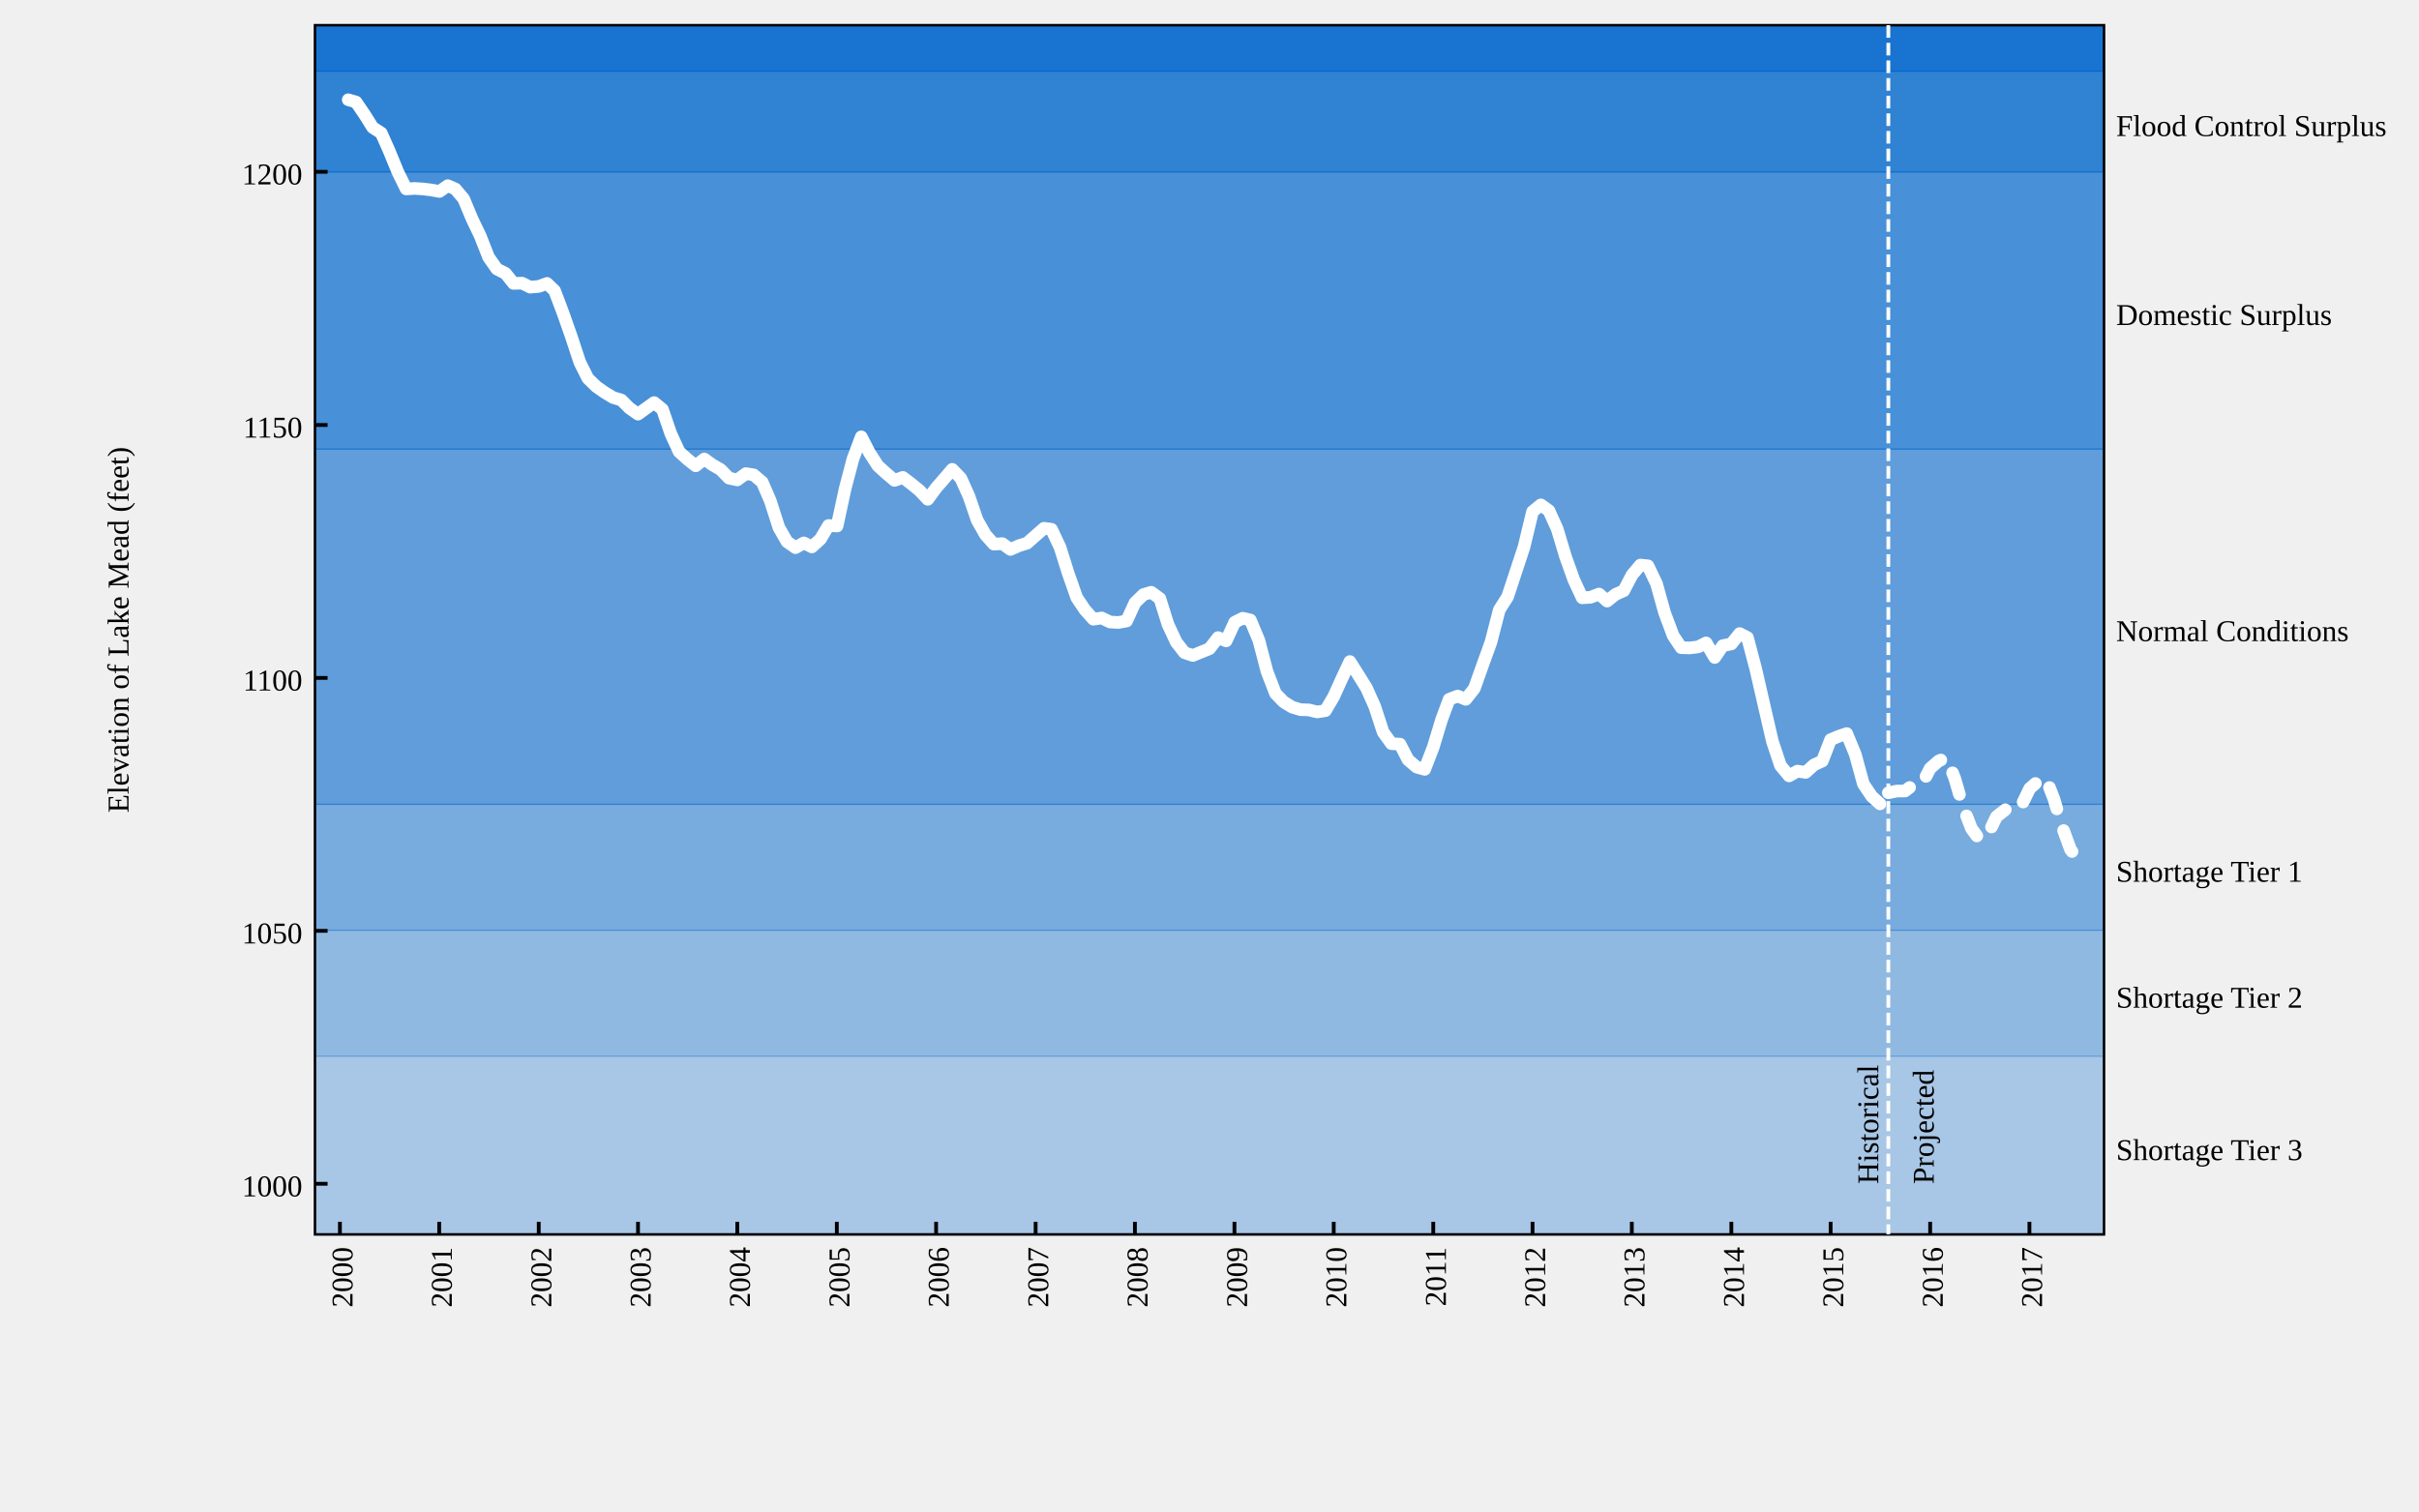
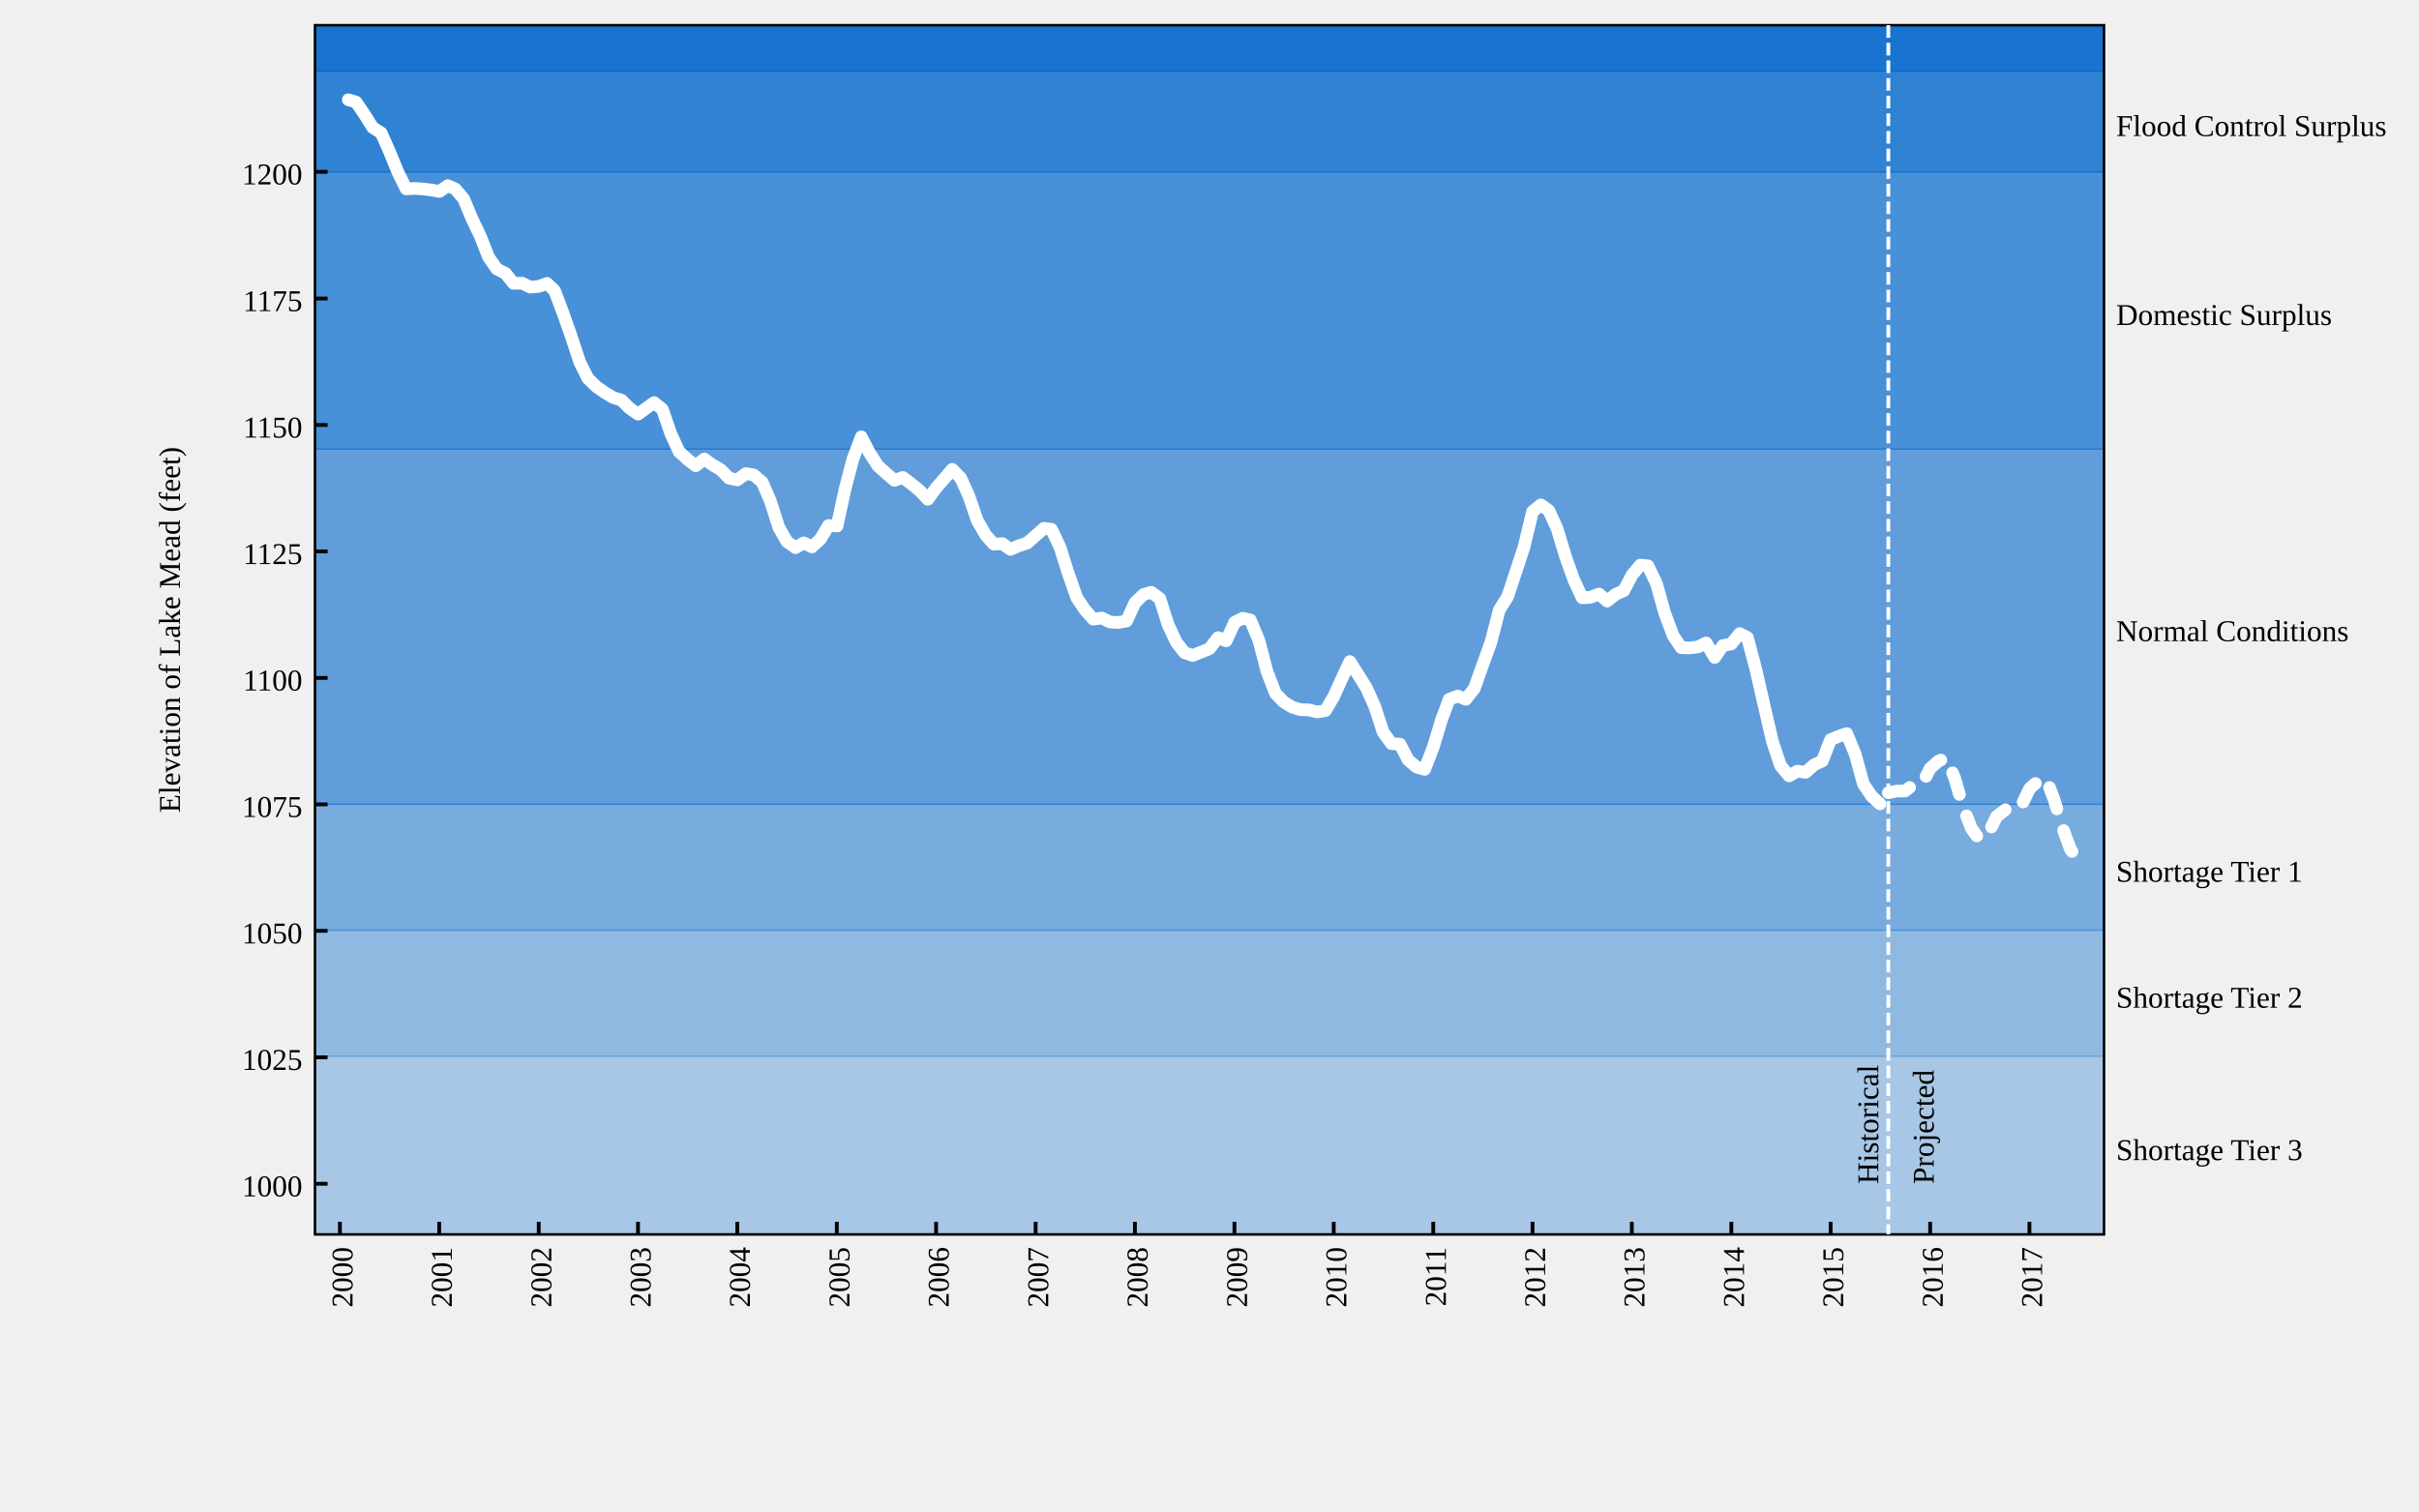
- <svg xmlns="http://www.w3.org/2000/svg" version="1.1" preserveAspectRatio="xMinYMin meet" viewBox="0 0 960 600" id="mead-elev-projected-svg">
+ <svg xmlns="http://www.w3.org/2000/svg" version="1.1" preserveAspectRatio="xMinYMin meet" viewBox="0 0 960 600">
  <rect id="peak" x="125" y="10" width="710" height="18.5" fill="#0066CC" opacity="0.9" class="level-fill" />
  <rect id="flood" x="125" y="28" width="710" height="40.5" fill="#0066CC" opacity="0.8" class="level-fill" />
  <rect id="surplus" x="125" y="68" width="710" height="110.5" fill="#0066CC" opacity="0.7" class="level-fill" />
  <rect id="normal" x="125" y="178" width="710" height="141.5" fill="#0066CC" opacity="0.6" class="level-fill" />
  <rect id="shortage1" x="125" y="319" width="710" height="50.5" fill="#0066CC" opacity="0.5" class="level-fill" />
  <rect id="shortage2" x="125" y="369" width="710" height="50.5" fill="#0066CC" opacity="0.4" class="level-fill" />
  <rect id="shortage3" x="125" y="419" width="710" height="71.5" fill="#0066CC" opacity="0.3" class="level-fill" />
  <g class="hidden" id="condition-markers">
    <text x="835" y="48" dy="0.5em" dx="0.4em" class="small-text">Flood Control Surplus</text>
    <text x="835" y="123" dy="0.5em" dx="0.4em" class="small-text">Domestic Surplus</text>
    <text x="835" y="248.5" dy="0.5em" dx="0.4em" class="small-text">Normal Conditions</text>
    <text x="835" y="344" dy="0.5em" dx="0.4em" class="small-text">Shortage Tier 1</text>
    <text x="835" y="394" dy="0.5em" dx="0.4em" class="small-text">Shortage Tier 2</text>
    <text x="835" y="454.5" dy="0.5em" dx="0.4em" class="small-text">Shortage Tier 3</text>
  </g>
  <g id="axes" class="label">
    <rect id="axis.box" x="125.0" y="10.0" width="710.0" height="480.0" style="fill:none;stroke:black" />
-     <text transform="translate(75.0,250.0)rotate(270)" text-anchor="middle" id="y-label" dy="-2em">Elevation of Lake Mead (feet)</text>
+     <text transform="translate(75.0,250.0)rotate(270)" text-anchor="middle" id="y-label" dy="-0.3em">Elevation of Lake Mead (feet)</text>
    <line x1="134.9" y1="490.0" x2="134.9" y2="485.0" style="stroke:black;stroke-width:1.5" />
    <text transform="translate(139.9,495.0)rotate(270)" text-anchor="end">2000</text>
    <line x1="174.3" y1="490.0" x2="174.3" y2="485.0" style="stroke:black;stroke-width:1.5" />
    <text transform="translate(179.3,495.0)rotate(270)" text-anchor="end">2001</text>
    <line x1="213.8" y1="490.0" x2="213.8" y2="485.0" style="stroke:black;stroke-width:1.5" />
    <text transform="translate(218.8,495.0)rotate(270)" text-anchor="end">2002</text>
    <line x1="253.2" y1="490.0" x2="253.2" y2="485.0" style="stroke:black;stroke-width:1.5" />
    <text transform="translate(258.2,495.0)rotate(270)" text-anchor="end">2003</text>
    <line x1="292.6" y1="490.0" x2="292.6" y2="485.0" style="stroke:black;stroke-width:1.5" />
    <text transform="translate(297.6,495.0)rotate(270)" text-anchor="end">2004</text>
    <line x1="332.1" y1="490.0" x2="332.1" y2="485.0" style="stroke:black;stroke-width:1.5" />
    <text transform="translate(337.1,495.0)rotate(270)" text-anchor="end">2005</text>
    <line x1="371.5" y1="490.0" x2="371.5" y2="485.0" style="stroke:black;stroke-width:1.5" />
    <text transform="translate(376.5,495.0)rotate(270)" text-anchor="end">2006</text>
    <line x1="411.0" y1="490.0" x2="411.0" y2="485.0" style="stroke:black;stroke-width:1.5" />
    <text transform="translate(416.0,495.0)rotate(270)" text-anchor="end">2007</text>
    <line x1="450.4" y1="490.0" x2="450.4" y2="485.0" style="stroke:black;stroke-width:1.5" />
    <text transform="translate(455.4,495.0)rotate(270)" text-anchor="end">2008</text>
    <line x1="489.9" y1="490.0" x2="489.9" y2="485.0" style="stroke:black;stroke-width:1.5" />
    <text transform="translate(494.9,495.0)rotate(270)" text-anchor="end">2009</text>
    <line x1="529.3" y1="490.0" x2="529.3" y2="485.0" style="stroke:black;stroke-width:1.5" />
    <text transform="translate(534.3,495.0)rotate(270)" text-anchor="end">2010</text>
    <line x1="568.8" y1="490.0" x2="568.8" y2="485.0" style="stroke:black;stroke-width:1.5" />
    <text transform="translate(573.8,495.0)rotate(270)" text-anchor="end">2011</text>
    <line x1="608.2" y1="490.0" x2="608.2" y2="485.0" style="stroke:black;stroke-width:1.5" />
    <text transform="translate(613.2,495.0)rotate(270)" text-anchor="end">2012</text>
    <line x1="647.6" y1="490.0" x2="647.6" y2="485.0" style="stroke:black;stroke-width:1.5" />
    <text transform="translate(652.6,495.0)rotate(270)" text-anchor="end">2013</text>
    <line x1="687.1" y1="490.0" x2="687.1" y2="485.0" style="stroke:black;stroke-width:1.5" />
    <text transform="translate(692.1,495.0)rotate(270)" text-anchor="end">2014</text>
    <line x1="726.5" y1="490.0" x2="726.5" y2="485.0" style="stroke:black;stroke-width:1.5" />
    <text transform="translate(731.5,495.0)rotate(270)" text-anchor="end">2015</text>
    <line x1="766.0" y1="490.0" x2="766.0" y2="485.0" style="stroke:black;stroke-width:1.5" />
    <text transform="translate(771.0,495.0)rotate(270)" text-anchor="end">2016</text>
    <line x1="805.4" y1="490.0" x2="805.4" y2="485.0" style="stroke:black;stroke-width:1.5" />
    <text transform="translate(810.4,495.0)rotate(270)" text-anchor="end">2017</text>
    <line x1="125.0" y1="469.9" x2="130.0" y2="469.9" style="stroke:black;stroke-width:1.5" />
    <text transform="translate(120.0,474.9)rotate(0)" text-anchor="end">1000</text>
+     <line x1="125.0" y1="419.7" x2="130.0" y2="419.7" style="stroke:black;stroke-width:1.5" />
+     <text transform="translate(120.0,424.7)rotate(0)" text-anchor="end">1025</text>
    <line x1="125.0" y1="369.5" x2="130.0" y2="369.5" style="stroke:black;stroke-width:1.5" />
    <text transform="translate(120.0,374.5)rotate(0)" text-anchor="end">1050</text>
+     <line x1="125.0" y1="319.3" x2="130.0" y2="319.3" style="stroke:black;stroke-width:1.5" />
+     <text transform="translate(120.0,324.3)rotate(0)" text-anchor="end">1075</text>
    <line x1="125.0" y1="269.1" x2="130.0" y2="269.1" style="stroke:black;stroke-width:1.5" />
    <text transform="translate(120.0,274.1)rotate(0)" text-anchor="end">1100</text>
+     <line x1="125.0" y1="218.9" x2="130.0" y2="218.9" style="stroke:black;stroke-width:1.5" />
+     <text transform="translate(120.0,223.9)rotate(0)" text-anchor="end">1125</text>
    <line x1="125.0" y1="168.7" x2="130.0" y2="168.7" style="stroke:black;stroke-width:1.5" />
    <text transform="translate(120.0,173.7)rotate(0)" text-anchor="end">1150</text>
+     <line x1="125.0" y1="118.5" x2="130.0" y2="118.5" style="stroke:black;stroke-width:1.5" />
+     <text transform="translate(120.0,123.5)rotate(0)" text-anchor="end">1175</text>
    <line x1="125.0" y1="68.2" x2="130.0" y2="68.2" style="stroke:black;stroke-width:1.5" />
    <text transform="translate(120.0,73.2)rotate(0)" text-anchor="end">1200</text>
    <g id="legend" class="label" alignment-baseline="central">
      <text id="date_text" x="155" y="450" dy="-0.6em" dx="0.4em" class="legend"> </text>
      <text id="elev_text" x="155" y="450" dy="0.4em" dx="0.4em" fill="#000000" class="legend"> </text>
      <text id="model_text" x="155" y="450" dy="1.6em" dx="0.4em" fill="#000000" class="legend"> </text>
      <line id="legend-line" x1="140" x2="155" y1="450" y2="450" fill="none" style="stroke:#FFFFFF;stroke-width:5;stroke-linejoin:round;stroke-linecap:round" visibility="hidden" />
    </g>
    <path d="M749.4,10.0 L749.4,490.0 " fill="none" style="stroke:#FFFFFF;stroke-width:1.5;stroke-dasharray:5,2" />
    <text id="Historical-marker" class="hidden" transform="rotate(-90,745.4,470.0),translate(745.4,470.0)">Historical</text>
    <text id="Projected-marker" class="hidden" transform="rotate(-90,767.4,470.0),translate(767.4,470.0)">Projected</text>
    <path d="M138.2,39.6 L141.3,40.5 L144.7,45.5 L147.9,50.6 L151.3,52.8 L154.5,60.0 L157.9,68.3 L161.2,75.0 L164.5,74.8 L167.8,75.0 L171.1,75.4 L174.4,76.0 L177.7,73.7 L180.7,75.0 L184.0,78.9 L187.3,86.8 L190.6,93.7 L193.9,102.1 L197.2,106.8 L200.6,108.5 L203.8,112.5 L207.2,112.4 L210.4,114.0 L213.8,113.7 L217.1,112.5 L220.1,115.4 L223.5,124.4 L226.7,133.5 L230.1,143.8 L233.3,150.2 L236.7,153.5 L240.0,155.8 L243.3,157.8 L246.6,158.8 L249.8,162.0 L253.2,164.4 L256.5,162.0 L259.6,159.8 L262.9,162.5 L266.2,172.1 L269.5,179.3 L272.8,182.3 L276.1,184.9 L279.5,182.2 L282.7,184.5 L286.0,186.4 L289.3,189.8 L292.6,190.5 L296.0,188.0 L299.1,188.5 L302.5,191.4 L305.7,198.8 L309.1,209.4 L312.3,215.0 L315.7,217.4 L319.0,215.5 L322.2,217.1 L325.6,214.0 L328.8,208.6 L332.2,208.8 L335.4,194.0 L338.5,182.2 L341.8,173.4 L345.1,179.8 L348.4,184.9 L351.6,187.8 L355.0,190.7 L358.3,189.5 L361.6,192.0 L364.9,194.7 L368.2,198.2 L371.5,193.7 L374.9,189.8 L377.9,186.3 L381.3,189.8 L384.5,196.9 L387.8,206.5 L391.1,212.3 L394.4,216.0 L397.8,215.8 L401.0,218.1 L404.4,216.6 L407.6,215.6 L411.0,212.6 L414.3,209.7 L417.3,210.1 L420.7,217.3 L423.9,227.5 L427.3,237.2 L430.5,242.0 L433.9,245.8 L437.2,245.3 L440.5,246.9 L443.8,247.1 L447.1,246.5 L450.4,239.3 L453.8,236.0 L456.9,235.1 L460.3,237.6 L463.5,247.8 L466.8,254.9 L470.1,259.1 L473.4,260.2 L476.8,258.8 L480.0,257.5 L483.4,253.1 L486.6,254.4 L490.0,247.0 L493.2,245.4 L496.2,246.1 L499.6,254.2 L502.8,266.5 L506.2,275.3 L509.4,278.6 L512.8,280.7 L516.1,281.7 L519.4,281.8 L522.7,282.6 L526.0,282.1 L529.3,276.5 L532.7,269.0 L535.7,262.6 L539.0,267.8 L542.3,273.1 L545.6,280.5 L548.9,290.6 L552.2,295.2 L555.6,295.4 L558.8,301.6 L562.2,304.5 L565.4,305.4 L568.8,296.6 L572.1,285.7 L575.1,277.6 L578.5,276.3 L581.7,277.6 L585.1,273.3 L588.3,264.3 L591.7,254.9 L595.0,242.1 L598.3,236.9 L601.6,226.9 L604.8,217.2 L608.2,203.1 L611.5,200.4 L614.7,202.7 L618.0,210.0 L621.3,221.0 L624.6,230.2 L627.9,237.3 L631.2,237.1 L634.6,235.8 L637.8,238.6 L641.2,235.9 L644.4,234.5 L647.7,228.2 L651.0,224.3 L654.0,224.6 L657.4,231.7 L660.6,243.2 L664.0,252.3 L667.2,257.1 L670.5,257.2 L673.9,256.8 L677.1,255.2 L680.5,261.0 L683.7,256.3 L687.1,255.6 L690.4,251.5 L693.5,253.1 L696.8,265.6 L700.1,280.0 L703.4,294.3 L706.6,303.9 L710.0,308.0 L713.3,306.1 L716.6,306.6 L719.9,303.6 L723.2,302.1 L726.5,293.6 L729.9,292.2 L732.9,291.2 L736.3,299.5 L739.5,311.2 L742.8,316.1 L746.1,319.1 " fill="none" style="stroke:#FFFFFF;stroke-width:5;stroke-linejoin:round;stroke-linecap:round" />
    <path d="M749.4,314.7 L752.8,314.0 L756.0,314.0 L759.4,311.4 L762.6,311.6 L766.0,305.0 L769.3,302.1 L772.5,300.7 L775.8,309.1 L779.0,320.1 L782.4,328.9 L785.6,333.3 L789.0,331.1 L792.3,324.2 L795.6,321.6 L798.9,318.9 L802.2,319.8 L805.5,313.0 L808.8,310.1 L811.8,308.6 L815.1,317.1 L818.4,328.2 L821.7,337.2 L825.0,341.6 " fill="none" id="dashed-projection" class="hidden" style="stroke:#FFFFFF;stroke-width:5;stroke-linejoin:round;stroke-dasharray:9;stroke-linecap:round" />
    <rect id="2000-01-31" x="134.71" y="10" width="7.00" height="480" fill-opacity="0.0" />
    <rect id="2000-02-29" x="137.85" y="10" width="7.00" height="480" fill-opacity="0.0" />
    <rect id="2000-03-31" x="141.20" y="10" width="7.00" height="480" fill-opacity="0.0" />
    <rect id="2000-04-30" x="144.44" y="10" width="7.00" height="480" fill-opacity="0.0" />
    <rect id="2000-05-31" x="147.79" y="10" width="7.00" height="480" fill-opacity="0.0" />
    <rect id="2000-06-30" x="151.03" y="10" width="7.00" height="480" fill-opacity="0.0" />
    <rect id="2000-07-31" x="154.38" y="10" width="7.00" height="480" fill-opacity="0.0" />
    <rect id="2000-08-31" x="157.73" y="10" width="7.00" height="480" fill-opacity="0.0" />
    <rect id="2000-09-30" x="160.97" y="10" width="7.00" height="480" fill-opacity="0.0" />
    <rect id="2000-10-31" x="164.32" y="10" width="7.00" height="480" fill-opacity="0.0" />
    <rect id="2000-11-30" x="167.56" y="10" width="7.00" height="480" fill-opacity="0.0" />
    <rect id="2000-12-31" x="170.91" y="10" width="7.00" height="480" fill-opacity="0.0" />
    <rect id="2001-01-31" x="174.16" y="10" width="7.00" height="480" fill-opacity="0.0" />
    <rect id="2001-02-28" x="177.18" y="10" width="7.00" height="480" fill-opacity="0.0" />
    <rect id="2001-03-31" x="180.53" y="10" width="7.00" height="480" fill-opacity="0.0" />
    <rect id="2001-04-30" x="183.77" y="10" width="7.00" height="480" fill-opacity="0.0" />
    <rect id="2001-05-31" x="187.12" y="10" width="7.00" height="480" fill-opacity="0.0" />
    <rect id="2001-06-30" x="190.37" y="10" width="7.00" height="480" fill-opacity="0.0" />
    <rect id="2001-07-31" x="193.72" y="10" width="7.00" height="480" fill-opacity="0.0" />
    <rect id="2001-08-31" x="197.07" y="10" width="7.00" height="480" fill-opacity="0.0" />
    <rect id="2001-09-30" x="200.31" y="10" width="7.00" height="480" fill-opacity="0.0" />
    <rect id="2001-10-31" x="203.66" y="10" width="7.00" height="480" fill-opacity="0.0" />
    <rect id="2001-11-30" x="206.90" y="10" width="7.00" height="480" fill-opacity="0.0" />
    <rect id="2001-12-31" x="210.25" y="10" width="7.00" height="480" fill-opacity="0.0" />
    <rect id="2002-01-31" x="213.60" y="10" width="7.00" height="480" fill-opacity="0.0" />
    <rect id="2002-02-28" x="216.63" y="10" width="7.00" height="480" fill-opacity="0.0" />
    <rect id="2002-03-31" x="219.98" y="10" width="7.00" height="480" fill-opacity="0.0" />
    <rect id="2002-04-30" x="223.22" y="10" width="7.00" height="480" fill-opacity="0.0" />
    <rect id="2002-05-31" x="226.57" y="10" width="7.00" height="480" fill-opacity="0.0" />
    <rect id="2002-06-30" x="229.81" y="10" width="7.00" height="480" fill-opacity="0.0" />
    <rect id="2002-07-31" x="233.16" y="10" width="7.00" height="480" fill-opacity="0.0" />
    <rect id="2002-08-31" x="236.51" y="10" width="7.00" height="480" fill-opacity="0.0" />
    <rect id="2002-09-30" x="239.75" y="10" width="7.00" height="480" fill-opacity="0.0" />
    <rect id="2002-10-31" x="243.10" y="10" width="7.00" height="480" fill-opacity="0.0" />
    <rect id="2002-11-30" x="246.34" y="10" width="7.00" height="480" fill-opacity="0.0" />
    <rect id="2002-12-31" x="249.69" y="10" width="7.00" height="480" fill-opacity="0.0" />
    <rect id="2003-01-31" x="253.04" y="10" width="7.00" height="480" fill-opacity="0.0" />
    <rect id="2003-02-28" x="256.07" y="10" width="7.00" height="480" fill-opacity="0.0" />
    <rect id="2003-03-31" x="259.42" y="10" width="7.00" height="480" fill-opacity="0.0" />
    <rect id="2003-04-30" x="262.66" y="10" width="7.00" height="480" fill-opacity="0.0" />
    <rect id="2003-05-31" x="266.01" y="10" width="7.00" height="480" fill-opacity="0.0" />
    <rect id="2003-06-30" x="269.25" y="10" width="7.00" height="480" fill-opacity="0.0" />
    <rect id="2003-07-31" x="272.60" y="10" width="7.00" height="480" fill-opacity="0.0" />
    <rect id="2003-08-31" x="275.95" y="10" width="7.00" height="480" fill-opacity="0.0" />
    <rect id="2003-09-30" x="279.20" y="10" width="7.00" height="480" fill-opacity="0.0" />
    <rect id="2003-10-31" x="282.55" y="10" width="7.00" height="480" fill-opacity="0.0" />
    <rect id="2003-11-30" x="285.79" y="10" width="7.00" height="480" fill-opacity="0.0" />
    <rect id="2003-12-31" x="289.14" y="10" width="7.00" height="480" fill-opacity="0.0" />
    <rect id="2004-01-31" x="292.49" y="10" width="7.00" height="480" fill-opacity="0.0" />
    <rect id="2004-02-29" x="295.62" y="10" width="7.00" height="480" fill-opacity="0.0" />
    <rect id="2004-03-31" x="298.97" y="10" width="7.00" height="480" fill-opacity="0.0" />
    <rect id="2004-04-30" x="302.21" y="10" width="7.00" height="480" fill-opacity="0.0" />
    <rect id="2004-05-31" x="305.57" y="10" width="7.00" height="480" fill-opacity="0.0" />
    <rect id="2004-06-30" x="308.81" y="10" width="7.00" height="480" fill-opacity="0.0" />
    <rect id="2004-07-31" x="312.16" y="10" width="7.00" height="480" fill-opacity="0.0" />
    <rect id="2004-08-31" x="315.51" y="10" width="7.00" height="480" fill-opacity="0.0" />
    <rect id="2004-09-30" x="318.75" y="10" width="7.00" height="480" fill-opacity="0.0" />
    <rect id="2004-10-31" x="322.10" y="10" width="7.00" height="480" fill-opacity="0.0" />
    <rect id="2004-11-30" x="325.34" y="10" width="7.00" height="480" fill-opacity="0.0" />
    <rect id="2004-12-31" x="328.69" y="10" width="7.00" height="480" fill-opacity="0.0" />
    <rect id="2005-01-31" x="331.93" y="10" width="7.00" height="480" fill-opacity="0.0" />
    <rect id="2005-02-28" x="334.96" y="10" width="7.00" height="480" fill-opacity="0.0" />
    <rect id="2005-03-31" x="338.31" y="10" width="7.00" height="480" fill-opacity="0.0" />
    <rect id="2005-04-30" x="341.55" y="10" width="7.00" height="480" fill-opacity="0.0" />
    <rect id="2005-05-31" x="344.90" y="10" width="7.00" height="480" fill-opacity="0.0" />
    <rect id="2005-06-30" x="348.14" y="10" width="7.00" height="480" fill-opacity="0.0" />
    <rect id="2005-07-31" x="351.49" y="10" width="7.00" height="480" fill-opacity="0.0" />
    <rect id="2005-08-31" x="354.84" y="10" width="7.00" height="480" fill-opacity="0.0" />
    <rect id="2005-09-30" x="358.09" y="10" width="7.00" height="480" fill-opacity="0.0" />
    <rect id="2005-10-31" x="361.44" y="10" width="7.00" height="480" fill-opacity="0.0" />
    <rect id="2005-11-30" x="364.68" y="10" width="7.00" height="480" fill-opacity="0.0" />
    <rect id="2005-12-31" x="368.03" y="10" width="7.00" height="480" fill-opacity="0.0" />
    <rect id="2006-01-31" x="371.38" y="10" width="7.00" height="480" fill-opacity="0.0" />
    <rect id="2006-02-28" x="374.40" y="10" width="7.00" height="480" fill-opacity="0.0" />
    <rect id="2006-03-31" x="377.75" y="10" width="7.00" height="480" fill-opacity="0.0" />
    <rect id="2006-04-30" x="381.00" y="10" width="7.00" height="480" fill-opacity="0.0" />
    <rect id="2006-05-31" x="384.35" y="10" width="7.00" height="480" fill-opacity="0.0" />
    <rect id="2006-06-30" x="387.59" y="10" width="7.00" height="480" fill-opacity="0.0" />
    <rect id="2006-07-31" x="390.94" y="10" width="7.00" height="480" fill-opacity="0.0" />
    <rect id="2006-08-31" x="394.29" y="10" width="7.00" height="480" fill-opacity="0.0" />
    <rect id="2006-09-30" x="397.53" y="10" width="7.00" height="480" fill-opacity="0.0" />
    <rect id="2006-10-31" x="400.88" y="10" width="7.00" height="480" fill-opacity="0.0" />
    <rect id="2006-11-30" x="404.12" y="10" width="7.00" height="480" fill-opacity="0.0" />
    <rect id="2006-12-31" x="407.47" y="10" width="7.00" height="480" fill-opacity="0.0" />
    <rect id="2007-01-31" x="410.82" y="10" width="7.00" height="480" fill-opacity="0.0" />
    <rect id="2007-02-28" x="413.85" y="10" width="7.00" height="480" fill-opacity="0.0" />
    <rect id="2007-03-31" x="417.20" y="10" width="7.00" height="480" fill-opacity="0.0" />
    <rect id="2007-04-30" x="420.44" y="10" width="7.00" height="480" fill-opacity="0.0" />
    <rect id="2007-05-31" x="423.79" y="10" width="7.00" height="480" fill-opacity="0.0" />
    <rect id="2007-06-30" x="427.03" y="10" width="7.00" height="480" fill-opacity="0.0" />
    <rect id="2007-07-31" x="430.38" y="10" width="7.00" height="480" fill-opacity="0.0" />
    <rect id="2007-08-31" x="433.73" y="10" width="7.00" height="480" fill-opacity="0.0" />
    <rect id="2007-09-30" x="436.97" y="10" width="7.00" height="480" fill-opacity="0.0" />
    <rect id="2007-10-31" x="440.32" y="10" width="7.00" height="480" fill-opacity="0.0" />
    <rect id="2007-11-30" x="443.57" y="10" width="7.00" height="480" fill-opacity="0.0" />
    <rect id="2007-12-31" x="446.92" y="10" width="7.00" height="480" fill-opacity="0.0" />
    <rect id="2008-01-31" x="450.27" y="10" width="7.00" height="480" fill-opacity="0.0" />
    <rect id="2008-02-29" x="453.40" y="10" width="7.00" height="480" fill-opacity="0.0" />
    <rect id="2008-03-31" x="456.75" y="10" width="7.00" height="480" fill-opacity="0.0" />
    <rect id="2008-04-30" x="459.99" y="10" width="7.00" height="480" fill-opacity="0.0" />
    <rect id="2008-05-31" x="463.34" y="10" width="7.00" height="480" fill-opacity="0.0" />
    <rect id="2008-06-30" x="466.58" y="10" width="7.00" height="480" fill-opacity="0.0" />
    <rect id="2008-07-31" x="469.93" y="10" width="7.00" height="480" fill-opacity="0.0" />
    <rect id="2008-08-31" x="473.29" y="10" width="7.00" height="480" fill-opacity="0.0" />
    <rect id="2008-09-30" x="476.53" y="10" width="7.00" height="480" fill-opacity="0.0" />
    <rect id="2008-10-31" x="479.88" y="10" width="7.00" height="480" fill-opacity="0.0" />
    <rect id="2008-11-30" x="483.12" y="10" width="7.00" height="480" fill-opacity="0.0" />
    <rect id="2008-12-31" x="486.47" y="10" width="7.00" height="480" fill-opacity="0.0" />
    <rect id="2009-01-31" x="489.71" y="10" width="7.00" height="480" fill-opacity="0.0" />
    <rect id="2009-02-28" x="492.74" y="10" width="7.00" height="480" fill-opacity="0.0" />
    <rect id="2009-03-31" x="496.09" y="10" width="7.00" height="480" fill-opacity="0.0" />
    <rect id="2009-04-30" x="499.33" y="10" width="7.00" height="480" fill-opacity="0.0" />
    <rect id="2009-05-31" x="502.68" y="10" width="7.00" height="480" fill-opacity="0.0" />
    <rect id="2009-06-30" x="505.92" y="10" width="7.00" height="480" fill-opacity="0.0" />
    <rect id="2009-07-31" x="509.27" y="10" width="7.00" height="480" fill-opacity="0.0" />
    <rect id="2009-08-31" x="512.62" y="10" width="7.00" height="480" fill-opacity="0.0" />
    <rect id="2009-09-30" x="515.86" y="10" width="7.00" height="480" fill-opacity="0.0" />
    <rect id="2009-10-31" x="519.21" y="10" width="7.00" height="480" fill-opacity="0.0" />
    <rect id="2009-11-30" x="522.46" y="10" width="7.00" height="480" fill-opacity="0.0" />
    <rect id="2009-12-31" x="525.81" y="10" width="7.00" height="480" fill-opacity="0.0" />
    <rect id="2010-01-31" x="529.16" y="10" width="7.00" height="480" fill-opacity="0.0" />
    <rect id="2010-02-28" x="532.18" y="10" width="7.00" height="480" fill-opacity="0.0" />
    <rect id="2010-03-31" x="535.53" y="10" width="7.00" height="480" fill-opacity="0.0" />
    <rect id="2010-04-30" x="538.77" y="10" width="7.00" height="480" fill-opacity="0.0" />
    <rect id="2010-05-31" x="542.12" y="10" width="7.00" height="480" fill-opacity="0.0" />
    <rect id="2010-06-30" x="545.37" y="10" width="7.00" height="480" fill-opacity="0.0" />
    <rect id="2010-07-31" x="548.72" y="10" width="7.00" height="480" fill-opacity="0.0" />
    <rect id="2010-08-31" x="552.07" y="10" width="7.00" height="480" fill-opacity="0.0" />
    <rect id="2010-09-30" x="555.31" y="10" width="7.00" height="480" fill-opacity="0.0" />
    <rect id="2010-10-31" x="558.66" y="10" width="7.00" height="480" fill-opacity="0.0" />
    <rect id="2010-11-30" x="561.90" y="10" width="7.00" height="480" fill-opacity="0.0" />
    <rect id="2010-12-31" x="565.25" y="10" width="7.00" height="480" fill-opacity="0.0" />
    <rect id="2011-01-31" x="568.60" y="10" width="7.00" height="480" fill-opacity="0.0" />
    <rect id="2011-02-28" x="571.63" y="10" width="7.00" height="480" fill-opacity="0.0" />
    <rect id="2011-03-31" x="574.98" y="10" width="7.00" height="480" fill-opacity="0.0" />
    <rect id="2011-04-30" x="578.22" y="10" width="7.00" height="480" fill-opacity="0.0" />
    <rect id="2011-05-31" x="581.57" y="10" width="7.00" height="480" fill-opacity="0.0" />
    <rect id="2011-06-30" x="584.81" y="10" width="7.00" height="480" fill-opacity="0.0" />
    <rect id="2011-07-31" x="588.16" y="10" width="7.00" height="480" fill-opacity="0.0" />
    <rect id="2011-08-31" x="591.51" y="10" width="7.00" height="480" fill-opacity="0.0" />
    <rect id="2011-09-30" x="594.75" y="10" width="7.00" height="480" fill-opacity="0.0" />
    <rect id="2011-10-31" x="598.10" y="10" width="7.00" height="480" fill-opacity="0.0" />
    <rect id="2011-11-30" x="601.34" y="10" width="7.00" height="480" fill-opacity="0.0" />
    <rect id="2011-12-31" x="604.69" y="10" width="7.00" height="480" fill-opacity="0.0" />
    <rect id="2012-01-31" x="608.04" y="10" width="7.00" height="480" fill-opacity="0.0" />
    <rect id="2012-02-29" x="611.18" y="10" width="7.00" height="480" fill-opacity="0.0" />
    <rect id="2012-03-31" x="614.53" y="10" width="7.00" height="480" fill-opacity="0.0" />
    <rect id="2012-04-30" x="617.77" y="10" width="7.00" height="480" fill-opacity="0.0" />
    <rect id="2012-05-31" x="621.12" y="10" width="7.00" height="480" fill-opacity="0.0" />
    <rect id="2012-06-30" x="624.36" y="10" width="7.00" height="480" fill-opacity="0.0" />
    <rect id="2012-07-31" x="627.71" y="10" width="7.00" height="480" fill-opacity="0.0" />
    <rect id="2012-08-31" x="631.06" y="10" width="7.00" height="480" fill-opacity="0.0" />
    <rect id="2012-09-30" x="634.30" y="10" width="7.00" height="480" fill-opacity="0.0" />
    <rect id="2012-10-31" x="637.65" y="10" width="7.00" height="480" fill-opacity="0.0" />
    <rect id="2012-11-30" x="640.90" y="10" width="7.00" height="480" fill-opacity="0.0" />
    <rect id="2012-12-31" x="644.25" y="10" width="7.00" height="480" fill-opacity="0.0" />
    <rect id="2013-01-31" x="647.49" y="10" width="7.00" height="480" fill-opacity="0.0" />
    <rect id="2013-02-28" x="650.51" y="10" width="7.00" height="480" fill-opacity="0.0" />
    <rect id="2013-03-31" x="653.86" y="10" width="7.00" height="480" fill-opacity="0.0" />
    <rect id="2013-04-30" x="657.11" y="10" width="7.00" height="480" fill-opacity="0.0" />
    <rect id="2013-05-31" x="660.46" y="10" width="7.00" height="480" fill-opacity="0.0" />
    <rect id="2013-06-30" x="663.70" y="10" width="7.00" height="480" fill-opacity="0.0" />
    <rect id="2013-07-31" x="667.05" y="10" width="7.00" height="480" fill-opacity="0.0" />
    <rect id="2013-08-31" x="670.40" y="10" width="7.00" height="480" fill-opacity="0.0" />
    <rect id="2013-09-30" x="673.64" y="10" width="7.00" height="480" fill-opacity="0.0" />
    <rect id="2013-10-31" x="676.99" y="10" width="7.00" height="480" fill-opacity="0.0" />
    <rect id="2013-11-30" x="680.23" y="10" width="7.00" height="480" fill-opacity="0.0" />
    <rect id="2013-12-31" x="683.58" y="10" width="7.00" height="480" fill-opacity="0.0" />
    <rect id="2014-01-31" x="686.93" y="10" width="7.00" height="480" fill-opacity="0.0" />
    <rect id="2014-02-28" x="689.96" y="10" width="7.00" height="480" fill-opacity="0.0" />
    <rect id="2014-03-31" x="693.31" y="10" width="7.00" height="480" fill-opacity="0.0" />
    <rect id="2014-04-30" x="696.55" y="10" width="7.00" height="480" fill-opacity="0.0" />
    <rect id="2014-05-31" x="699.90" y="10" width="7.00" height="480" fill-opacity="0.0" />
    <rect id="2014-06-30" x="703.14" y="10" width="7.00" height="480" fill-opacity="0.0" />
    <rect id="2014-07-31" x="706.49" y="10" width="7.00" height="480" fill-opacity="0.0" />
    <rect id="2014-08-31" x="709.84" y="10" width="7.00" height="480" fill-opacity="0.0" />
    <rect id="2014-09-30" x="713.09" y="10" width="7.00" height="480" fill-opacity="0.0" />
    <rect id="2014-10-31" x="716.44" y="10" width="7.00" height="480" fill-opacity="0.0" />
    <rect id="2014-11-30" x="719.68" y="10" width="7.00" height="480" fill-opacity="0.0" />
    <rect id="2014-12-31" x="723.03" y="10" width="7.00" height="480" fill-opacity="0.0" />
    <rect id="2015-01-31" x="726.38" y="10" width="7.00" height="480" fill-opacity="0.0" />
    <rect id="2015-02-28" x="729.40" y="10" width="7.00" height="480" fill-opacity="0.0" />
    <rect id="2015-03-31" x="732.75" y="10" width="7.00" height="480" fill-opacity="0.0" />
    <rect id="2015-04-30" x="736.00" y="10" width="7.00" height="480" fill-opacity="0.0" />
    <rect id="2015-05-31" x="739.35" y="10" width="7.00" height="480" fill-opacity="0.0" />
    <rect id="2015-06-30" x="742.59" y="10" width="7.00" height="480" fill-opacity="0.0" />
    <rect id="2015-07-31" x="745.94" y="10" width="7.00" height="480" fill-opacity="0.0" />
    <rect id="2015-08-31" x="749.29" y="10" width="7.00" height="480" fill-opacity="0.0" />
    <rect id="2015-09-30" x="752.53" y="10" width="7.00" height="480" fill-opacity="0.0" />
    <rect id="2015-10-31" x="755.88" y="10" width="7.00" height="480" fill-opacity="0.0" />
    <rect id="2015-11-30" x="759.12" y="10" width="7.00" height="480" fill-opacity="0.0" />
    <rect id="2015-12-31" x="762.47" y="10" width="7.00" height="480" fill-opacity="0.0" />
    <rect id="2016-01-31" x="765.82" y="10" width="7.00" height="480" fill-opacity="0.0" />
    <rect id="2016-02-29" x="768.96" y="10" width="7.00" height="480" fill-opacity="0.0" />
    <rect id="2016-03-31" x="772.31" y="10" width="7.00" height="480" fill-opacity="0.0" />
    <rect id="2016-04-30" x="775.55" y="10" width="7.00" height="480" fill-opacity="0.0" />
    <rect id="2016-05-31" x="778.90" y="10" width="7.00" height="480" fill-opacity="0.0" />
    <rect id="2016-06-30" x="782.14" y="10" width="7.00" height="480" fill-opacity="0.0" />
    <rect id="2016-07-31" x="785.49" y="10" width="7.00" height="480" fill-opacity="0.0" />
    <rect id="2016-08-31" x="788.84" y="10" width="7.00" height="480" fill-opacity="0.0" />
    <rect id="2016-09-30" x="792.08" y="10" width="7.00" height="480" fill-opacity="0.0" />
    <rect id="2016-10-31" x="795.43" y="10" width="7.00" height="480" fill-opacity="0.0" />
    <rect id="2016-11-30" x="798.67" y="10" width="7.00" height="480" fill-opacity="0.0" />
    <rect id="2016-12-31" x="802.02" y="10" width="7.00" height="480" fill-opacity="0.0" />
    <rect id="2017-01-31" x="805.27" y="10" width="7.00" height="480" fill-opacity="0.0" />
    <rect id="2017-02-28" x="808.29" y="10" width="7.00" height="480" fill-opacity="0.0" />
    <rect id="2017-03-31" x="811.64" y="10" width="7.00" height="480" fill-opacity="0.0" />
    <rect id="2017-04-30" x="814.88" y="10" width="7.00" height="480" fill-opacity="0.0" />
    <rect id="2017-05-31" x="818.23" y="10" width="7.00" height="480" fill-opacity="0.0" />
    <rect id="2017-06-30" x="821.48" y="10" width="7.00" height="480" fill-opacity="0.0" />
    <rect id="2015-04-30" x="736.00" y="10" width="7.00" height="480" fill-opacity="0.0" />
    <rect id="2015-05-31" x="739.35" y="10" width="7.00" height="480" fill-opacity="0.0" />
    <rect id="2015-06-30" x="742.59" y="10" width="7.00" height="480" fill-opacity="0.0" />
    <rect id="2015-07-31" x="745.94" y="10" width="7.00" height="480" fill-opacity="0.0" />
    <rect id="2015-08-31" x="749.29" y="10" width="7.00" height="480" fill-opacity="0.0" />
    <rect id="2015-09-30" x="752.53" y="10" width="7.00" height="480" fill-opacity="0.0" />
    <rect id="2015-10-31" x="755.88" y="10" width="7.00" height="480" fill-opacity="0.0" />
    <rect id="2015-11-30" x="759.12" y="10" width="7.00" height="480" fill-opacity="0.0" />
    <rect id="2015-12-31" x="762.47" y="10" width="7.00" height="480" fill-opacity="0.0" />
    <rect id="2016-01-31" x="765.82" y="10" width="7.00" height="480" fill-opacity="0.0" />
    <rect id="2016-02-29" x="768.96" y="10" width="7.00" height="480" fill-opacity="0.0" />
    <rect id="2016-03-31" x="772.31" y="10" width="7.00" height="480" fill-opacity="0.0" />
    <rect id="2016-04-30" x="775.55" y="10" width="7.00" height="480" fill-opacity="0.0" />
    <rect id="2016-05-31" x="778.90" y="10" width="7.00" height="480" fill-opacity="0.0" />
    <rect id="2016-06-30" x="782.14" y="10" width="7.00" height="480" fill-opacity="0.0" />
    <rect id="2016-07-31" x="785.49" y="10" width="7.00" height="480" fill-opacity="0.0" />
    <rect id="2016-08-31" x="788.84" y="10" width="7.00" height="480" fill-opacity="0.0" />
    <rect id="2016-09-30" x="792.08" y="10" width="7.00" height="480" fill-opacity="0.0" />
    <rect id="2016-10-31" x="795.43" y="10" width="7.00" height="480" fill-opacity="0.0" />
    <rect id="2016-11-30" x="798.67" y="10" width="7.00" height="480" fill-opacity="0.0" />
    <rect id="2016-12-31" x="802.02" y="10" width="7.00" height="480" fill-opacity="0.0" />
    <rect id="2017-01-31" x="805.27" y="10" width="7.00" height="480" fill-opacity="0.0" />
    <rect id="2017-02-28" x="808.29" y="10" width="7.00" height="480" fill-opacity="0.0" />
    <rect id="2017-03-01" x="808.40" y="10" width="7.00" height="480" fill-opacity="0.0" />
    <rect id="2015-04-30" x="736.00" y="10" width="7.00" height="480" fill-opacity="0.0" />
    <rect id="2015-05-31" x="739.35" y="10" width="7.00" height="480" fill-opacity="0.0" />
    <rect id="2015-06-30" x="742.59" y="10" width="7.00" height="480" fill-opacity="0.0" />
    <rect id="2015-07-31" x="745.94" y="10" width="7.00" height="480" fill-opacity="0.0" />
    <rect id="2015-08-31" x="749.29" y="10" width="7.00" height="480" fill-opacity="0.0" />
    <rect id="2015-09-30" x="752.53" y="10" width="7.00" height="480" fill-opacity="0.0" />
    <rect id="2015-10-31" x="755.88" y="10" width="7.00" height="480" fill-opacity="0.0" />
    <rect id="2015-11-30" x="759.12" y="10" width="7.00" height="480" fill-opacity="0.0" />
    <rect id="2015-12-31" x="762.47" y="10" width="7.00" height="480" fill-opacity="0.0" />
    <rect id="2016-01-31" x="765.82" y="10" width="7.00" height="480" fill-opacity="0.0" />
    <rect id="2016-02-29" x="768.96" y="10" width="7.00" height="480" fill-opacity="0.0" />
    <rect id="2016-03-31" x="772.31" y="10" width="7.00" height="480" fill-opacity="0.0" />
    <rect id="2016-04-30" x="775.55" y="10" width="7.00" height="480" fill-opacity="0.0" />
    <rect id="2016-05-31" x="778.90" y="10" width="7.00" height="480" fill-opacity="0.0" />
    <rect id="2016-06-30" x="782.14" y="10" width="7.00" height="480" fill-opacity="0.0" />
    <rect id="2016-07-31" x="785.49" y="10" width="7.00" height="480" fill-opacity="0.0" />
    <rect id="2016-08-31" x="788.84" y="10" width="7.00" height="480" fill-opacity="0.0" />
    <rect id="2016-09-30" x="792.08" y="10" width="7.00" height="480" fill-opacity="0.0" />
    <rect id="2016-10-31" x="795.43" y="10" width="7.00" height="480" fill-opacity="0.0" />
    <rect id="2016-11-30" x="798.67" y="10" width="7.00" height="480" fill-opacity="0.0" />
    <rect id="2016-12-31" x="802.02" y="10" width="7.00" height="480" fill-opacity="0.0" />
    <rect id="2017-01-31" x="805.27" y="10" width="7.00" height="480" fill-opacity="0.0" />
    <rect id="2017-02-28" x="808.29" y="10" width="7.00" height="480" fill-opacity="0.0" />
    <rect id="2017-03-01" x="808.40" y="10" width="7.00" height="480" fill-opacity="0.0" />
  </g>
</svg>
